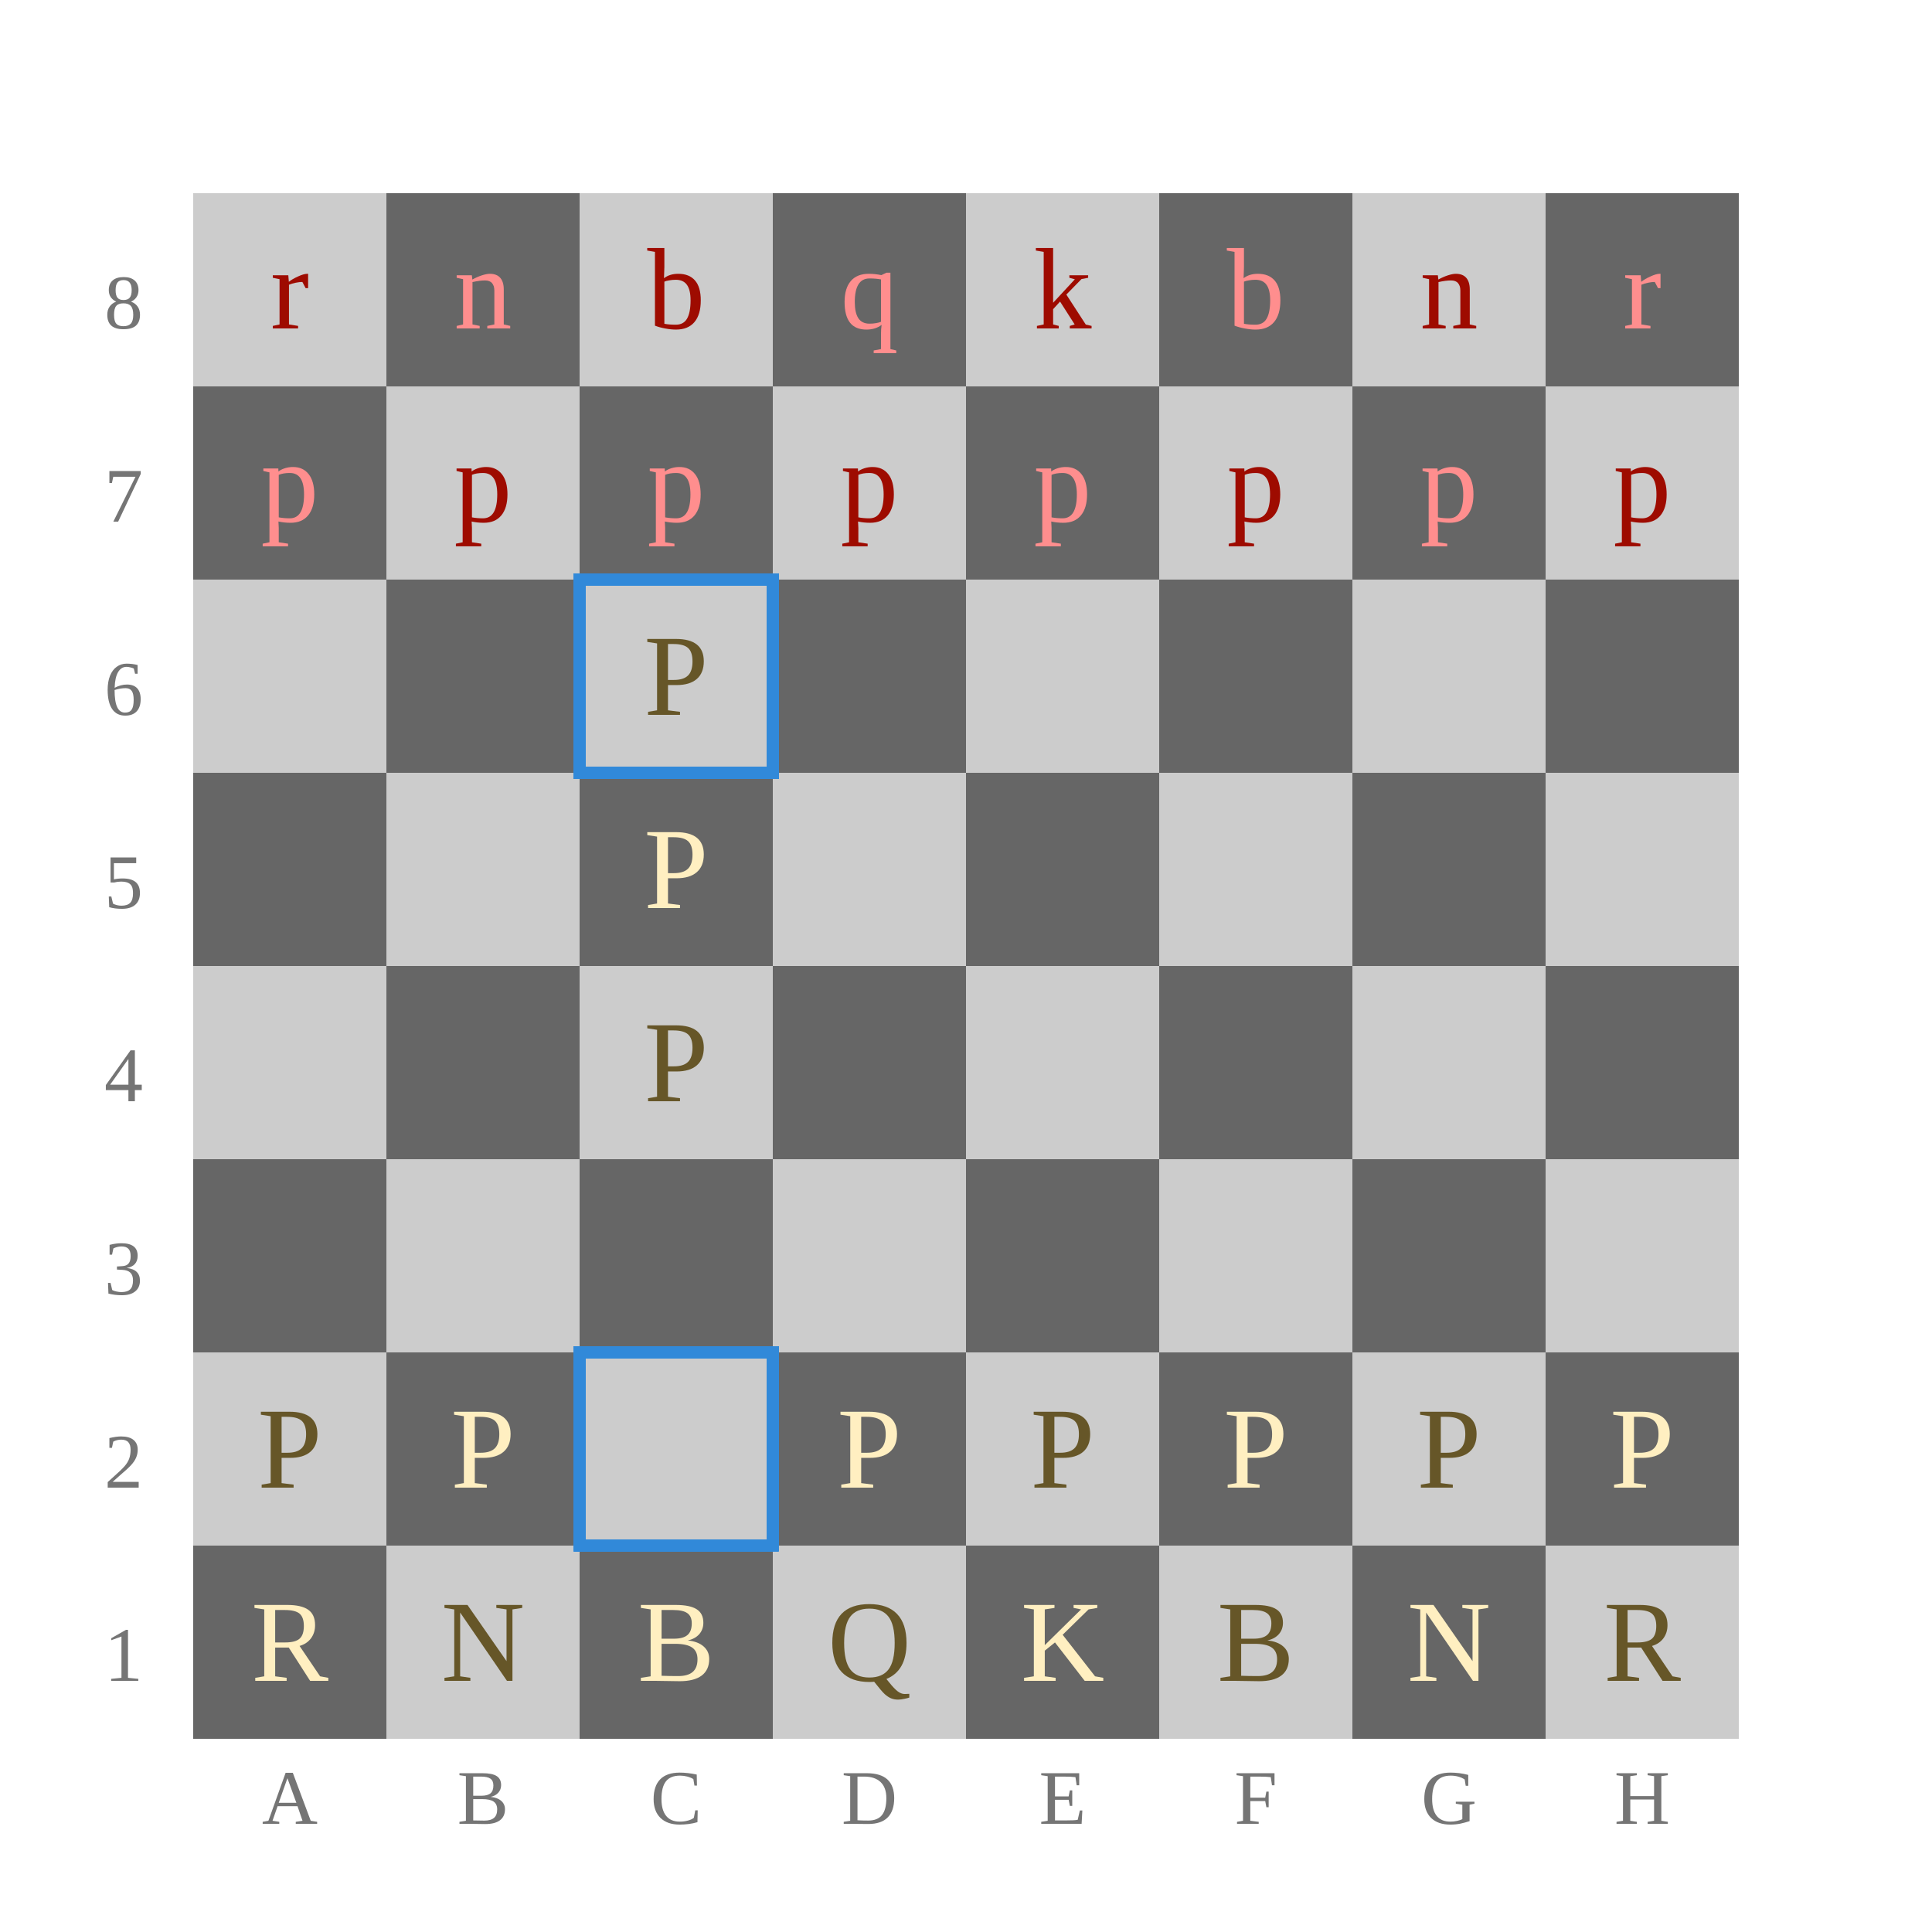
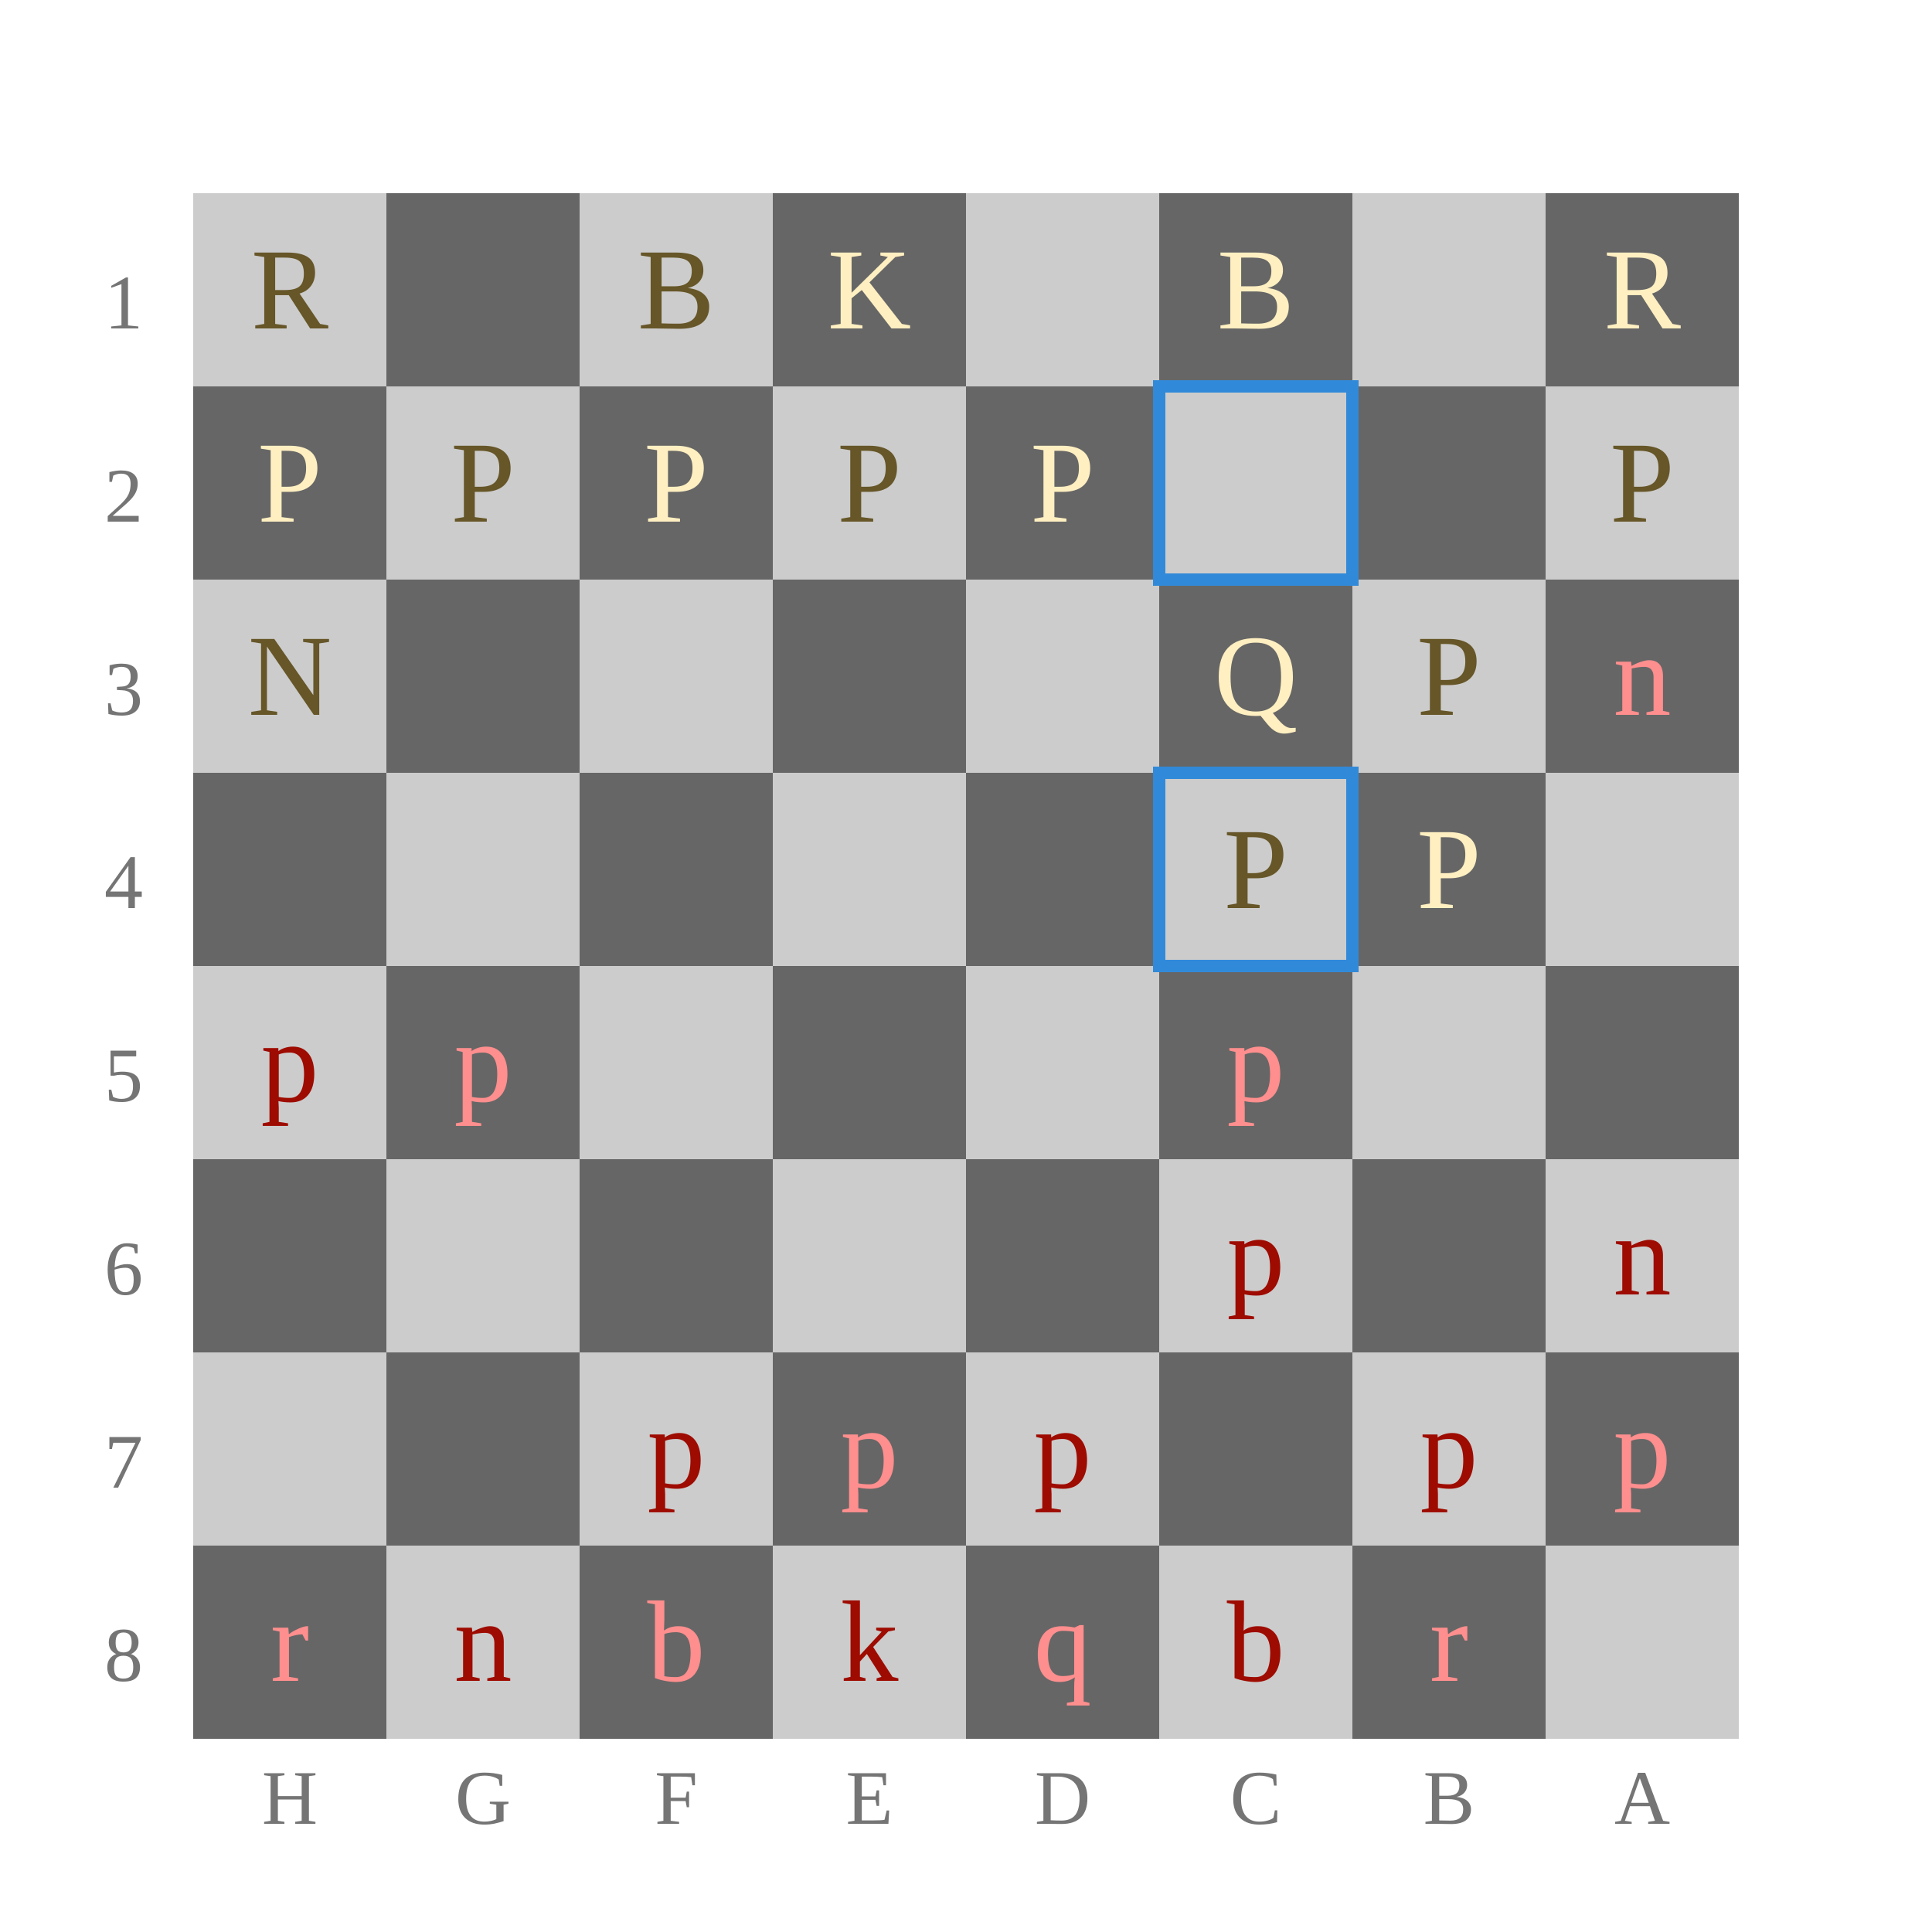
- <svg xmlns="http://www.w3.org/2000/svg" height="500" style="background-color: #000;" viewBox="0 0 500 500" width="500">
+ <svg xmlns="http://www.w3.org/2000/svg" height="500" style="background-color: #2f0300;" viewBox="0 0 500 500" width="500">
  <text fill="#757575" font-size="20" text-anchor="middle" x="75" y="472">
+ H
+ </text>
+   <text fill="#757575" font-size="20" text-anchor="middle" x="125" y="472">
+ G
+ </text>
+   <text fill="#757575" font-size="20" text-anchor="middle" x="175" y="472">
+ F
+ </text>
+   <text fill="#757575" font-size="20" text-anchor="middle" x="225" y="472">
+ E
+ </text>
+   <text fill="#757575" font-size="20" text-anchor="middle" x="275" y="472">
+ D
+ </text>
+   <text fill="#757575" font-size="20" text-anchor="middle" x="325" y="472">
+ C
+ </text>
+   <text fill="#757575" font-size="20" text-anchor="middle" x="375" y="472">
+ B
+ </text>
+   <text fill="#757575" font-size="20" text-anchor="middle" x="425" y="472">
A
</text>
-   <text fill="#757575" font-size="20" text-anchor="middle" x="125" y="472">
+   <text fill="#757575" font-size="20" text-anchor="middle" x="32" y="85">
+ 1
+ </text>
+   <text fill="#757575" font-size="20" text-anchor="middle" x="32" y="135">
+ 2
+ </text>
+   <text fill="#757575" font-size="20" text-anchor="middle" x="32" y="185">
+ 3
+ </text>
+   <text fill="#757575" font-size="20" text-anchor="middle" x="32" y="235">
+ 4
+ </text>
+   <text fill="#757575" font-size="20" text-anchor="middle" x="32" y="285">
+ 5
+ </text>
+   <text fill="#757575" font-size="20" text-anchor="middle" x="32" y="335">
+ 6
+ </text>
+   <text fill="#757575" font-size="20" text-anchor="middle" x="32" y="385">
+ 7
+ </text>
+   <text fill="#757575" font-size="20" text-anchor="middle" x="32" y="435">
+ 8
+ </text>
+   <rect fill="#ccc" height="50" width="50" x="50" y="50" />
+   <rect fill="none" height="50" stroke="#3189D9" stroke-width="3" width="50" x="300" y="100" />
+   <rect fill="none" height="50" stroke="#3189D9" stroke-width="3" width="50" x="300" y="200" />
+   <text fill="#665628" font-size="30" text-anchor="middle" x="75" y="85">
+ R
+ </text>
+   <rect fill="#666" height="50" width="50" x="100" y="50" />
+   <rect fill="#ccc" height="50" width="50" x="150" y="50" />
+   <rect fill="none" height="50" stroke="#3189D9" stroke-width="3" width="50" x="300" y="100" />
+   <rect fill="none" height="50" stroke="#3189D9" stroke-width="3" width="50" x="300" y="200" />
+   <text fill="#665628" font-size="30" text-anchor="middle" x="175" y="85">
B
</text>
-   <text fill="#757575" font-size="20" text-anchor="middle" x="175" y="472">
- C
- </text>
-   <text fill="#757575" font-size="20" text-anchor="middle" x="225" y="472">
- D
- </text>
-   <text fill="#757575" font-size="20" text-anchor="middle" x="275" y="472">
- E
- </text>
-   <text fill="#757575" font-size="20" text-anchor="middle" x="325" y="472">
- F
- </text>
-   <text fill="#757575" font-size="20" text-anchor="middle" x="375" y="472">
- G
- </text>
-   <text fill="#757575" font-size="20" text-anchor="middle" x="425" y="472">
- H
- </text>
-   <text fill="#757575" font-size="20" text-anchor="middle" x="32" y="85">
- 8
- </text>
-   <text fill="#757575" font-size="20" text-anchor="middle" x="32" y="135">
- 7
- </text>
-   <text fill="#757575" font-size="20" text-anchor="middle" x="32" y="185">
- 6
- </text>
-   <text fill="#757575" font-size="20" text-anchor="middle" x="32" y="235">
- 5
- </text>
-   <text fill="#757575" font-size="20" text-anchor="middle" x="32" y="285">
- 4
- </text>
-   <text fill="#757575" font-size="20" text-anchor="middle" x="32" y="335">
- 3
- </text>
-   <text fill="#757575" font-size="20" text-anchor="middle" x="32" y="385">
- 2
- </text>
-   <text fill="#757575" font-size="20" text-anchor="middle" x="32" y="435">
- 1
- </text>
-   <rect fill="#ccc" height="50" width="50" x="50" y="50" />
-   <rect fill="none" height="50" stroke="#3189D9" stroke-width="3" width="50" x="150" y="350" />
-   <rect fill="none" height="50" stroke="#3189D9" stroke-width="3" width="50" x="150" y="150" />
-   <text fill="#9e0b00" font-size="30" text-anchor="middle" x="75" y="85">
- r
- </text>
-   <rect fill="#666" height="50" width="50" x="100" y="50" />
-   <rect fill="none" height="50" stroke="#3189D9" stroke-width="3" width="50" x="150" y="350" />
-   <rect fill="none" height="50" stroke="#3189D9" stroke-width="3" width="50" x="150" y="150" />
-   <text fill="#ff8e8e" font-size="30" text-anchor="middle" x="125" y="85">
- n
- </text>
-   <rect fill="#ccc" height="50" width="50" x="150" y="50" />
-   <rect fill="none" height="50" stroke="#3189D9" stroke-width="3" width="50" x="150" y="350" />
-   <rect fill="none" height="50" stroke="#3189D9" stroke-width="3" width="50" x="150" y="150" />
-   <text fill="#9e0b00" font-size="30" text-anchor="middle" x="175" y="85">
- b
- </text>
  <rect fill="#666" height="50" width="50" x="200" y="50" />
-   <rect fill="none" height="50" stroke="#3189D9" stroke-width="3" width="50" x="150" y="350" />
-   <rect fill="none" height="50" stroke="#3189D9" stroke-width="3" width="50" x="150" y="150" />
-   <text fill="#ff8e8e" font-size="30" text-anchor="middle" x="225" y="85">
- q
+   <rect fill="none" height="50" stroke="#3189D9" stroke-width="3" width="50" x="300" y="100" />
+   <rect fill="none" height="50" stroke="#3189D9" stroke-width="3" width="50" x="300" y="200" />
+   <text fill="#ffefc1" font-size="30" text-anchor="middle" x="225" y="85">
+ K
</text>
  <rect fill="#ccc" height="50" width="50" x="250" y="50" />
-   <rect fill="none" height="50" stroke="#3189D9" stroke-width="3" width="50" x="150" y="350" />
-   <rect fill="none" height="50" stroke="#3189D9" stroke-width="3" width="50" x="150" y="150" />
-   <text fill="#9e0b00" font-size="30" text-anchor="middle" x="275" y="85">
- k
- </text>
  <rect fill="#666" height="50" width="50" x="300" y="50" />
-   <rect fill="none" height="50" stroke="#3189D9" stroke-width="3" width="50" x="150" y="350" />
-   <rect fill="none" height="50" stroke="#3189D9" stroke-width="3" width="50" x="150" y="150" />
-   <text fill="#ff8e8e" font-size="30" text-anchor="middle" x="325" y="85">
- b
+   <rect fill="none" height="50" stroke="#3189D9" stroke-width="3" width="50" x="300" y="100" />
+   <rect fill="none" height="50" stroke="#3189D9" stroke-width="3" width="50" x="300" y="200" />
+   <text fill="#ffefc1" font-size="30" text-anchor="middle" x="325" y="85">
+ B
</text>
  <rect fill="#ccc" height="50" width="50" x="350" y="50" />
-   <rect fill="none" height="50" stroke="#3189D9" stroke-width="3" width="50" x="150" y="350" />
-   <rect fill="none" height="50" stroke="#3189D9" stroke-width="3" width="50" x="150" y="150" />
-   <text fill="#9e0b00" font-size="30" text-anchor="middle" x="375" y="85">
- n
- </text>
  <rect fill="#666" height="50" width="50" x="400" y="50" />
-   <rect fill="none" height="50" stroke="#3189D9" stroke-width="3" width="50" x="150" y="350" />
-   <rect fill="none" height="50" stroke="#3189D9" stroke-width="3" width="50" x="150" y="150" />
-   <text fill="#ff8e8e" font-size="30" text-anchor="middle" x="425" y="85">
- r
+   <rect fill="none" height="50" stroke="#3189D9" stroke-width="3" width="50" x="300" y="100" />
+   <rect fill="none" height="50" stroke="#3189D9" stroke-width="3" width="50" x="300" y="200" />
+   <text fill="#ffefc1" font-size="30" text-anchor="middle" x="425" y="85">
+ R
</text>
  <rect fill="#666" height="50" width="50" x="50" y="100" />
-   <rect fill="none" height="50" stroke="#3189D9" stroke-width="3" width="50" x="150" y="350" />
-   <rect fill="none" height="50" stroke="#3189D9" stroke-width="3" width="50" x="150" y="150" />
-   <text fill="#ff8e8e" font-size="30" text-anchor="middle" x="75" y="135">
- p
+   <rect fill="none" height="50" stroke="#3189D9" stroke-width="3" width="50" x="300" y="100" />
+   <rect fill="none" height="50" stroke="#3189D9" stroke-width="3" width="50" x="300" y="200" />
+   <text fill="#ffefc1" font-size="30" text-anchor="middle" x="75" y="135">
+ P
</text>
  <rect fill="#ccc" height="50" width="50" x="100" y="100" />
-   <rect fill="none" height="50" stroke="#3189D9" stroke-width="3" width="50" x="150" y="350" />
-   <rect fill="none" height="50" stroke="#3189D9" stroke-width="3" width="50" x="150" y="150" />
-   <text fill="#9e0b00" font-size="30" text-anchor="middle" x="125" y="135">
- p
+   <rect fill="none" height="50" stroke="#3189D9" stroke-width="3" width="50" x="300" y="100" />
+   <rect fill="none" height="50" stroke="#3189D9" stroke-width="3" width="50" x="300" y="200" />
+   <text fill="#665628" font-size="30" text-anchor="middle" x="125" y="135">
+ P
</text>
  <rect fill="#666" height="50" width="50" x="150" y="100" />
-   <rect fill="none" height="50" stroke="#3189D9" stroke-width="3" width="50" x="150" y="350" />
-   <rect fill="none" height="50" stroke="#3189D9" stroke-width="3" width="50" x="150" y="150" />
-   <text fill="#ff8e8e" font-size="30" text-anchor="middle" x="175" y="135">
- p
+   <rect fill="none" height="50" stroke="#3189D9" stroke-width="3" width="50" x="300" y="100" />
+   <rect fill="none" height="50" stroke="#3189D9" stroke-width="3" width="50" x="300" y="200" />
+   <text fill="#ffefc1" font-size="30" text-anchor="middle" x="175" y="135">
+ P
</text>
  <rect fill="#ccc" height="50" width="50" x="200" y="100" />
-   <rect fill="none" height="50" stroke="#3189D9" stroke-width="3" width="50" x="150" y="350" />
-   <rect fill="none" height="50" stroke="#3189D9" stroke-width="3" width="50" x="150" y="150" />
-   <text fill="#9e0b00" font-size="30" text-anchor="middle" x="225" y="135">
- p
+   <rect fill="none" height="50" stroke="#3189D9" stroke-width="3" width="50" x="300" y="100" />
+   <rect fill="none" height="50" stroke="#3189D9" stroke-width="3" width="50" x="300" y="200" />
+   <text fill="#665628" font-size="30" text-anchor="middle" x="225" y="135">
+ P
</text>
  <rect fill="#666" height="50" width="50" x="250" y="100" />
-   <rect fill="none" height="50" stroke="#3189D9" stroke-width="3" width="50" x="150" y="350" />
-   <rect fill="none" height="50" stroke="#3189D9" stroke-width="3" width="50" x="150" y="150" />
-   <text fill="#ff8e8e" font-size="30" text-anchor="middle" x="275" y="135">
- p
+   <rect fill="none" height="50" stroke="#3189D9" stroke-width="3" width="50" x="300" y="100" />
+   <rect fill="none" height="50" stroke="#3189D9" stroke-width="3" width="50" x="300" y="200" />
+   <text fill="#ffefc1" font-size="30" text-anchor="middle" x="275" y="135">
+ P
</text>
  <rect fill="#ccc" height="50" width="50" x="300" y="100" />
-   <rect fill="none" height="50" stroke="#3189D9" stroke-width="3" width="50" x="150" y="350" />
-   <rect fill="none" height="50" stroke="#3189D9" stroke-width="3" width="50" x="150" y="150" />
-   <text fill="#9e0b00" font-size="30" text-anchor="middle" x="325" y="135">
- p
- </text>
  <rect fill="#666" height="50" width="50" x="350" y="100" />
-   <rect fill="none" height="50" stroke="#3189D9" stroke-width="3" width="50" x="150" y="350" />
-   <rect fill="none" height="50" stroke="#3189D9" stroke-width="3" width="50" x="150" y="150" />
-   <text fill="#ff8e8e" font-size="30" text-anchor="middle" x="375" y="135">
- p
- </text>
  <rect fill="#ccc" height="50" width="50" x="400" y="100" />
-   <rect fill="none" height="50" stroke="#3189D9" stroke-width="3" width="50" x="150" y="350" />
-   <rect fill="none" height="50" stroke="#3189D9" stroke-width="3" width="50" x="150" y="150" />
-   <text fill="#9e0b00" font-size="30" text-anchor="middle" x="425" y="135">
- p
+   <rect fill="none" height="50" stroke="#3189D9" stroke-width="3" width="50" x="300" y="100" />
+   <rect fill="none" height="50" stroke="#3189D9" stroke-width="3" width="50" x="300" y="200" />
+   <text fill="#665628" font-size="30" text-anchor="middle" x="425" y="135">
+ P
</text>
  <rect fill="#ccc" height="50" width="50" x="50" y="150" />
+   <rect fill="none" height="50" stroke="#3189D9" stroke-width="3" width="50" x="300" y="100" />
+   <rect fill="none" height="50" stroke="#3189D9" stroke-width="3" width="50" x="300" y="200" />
+   <text fill="#665628" font-size="30" text-anchor="middle" x="75" y="185">
+ N
+ </text>
  <rect fill="#666" height="50" width="50" x="100" y="150" />
  <rect fill="#ccc" height="50" width="50" x="150" y="150" />
-   <rect fill="none" height="50" stroke="#3189D9" stroke-width="3" width="50" x="150" y="350" />
-   <rect fill="none" height="50" stroke="#3189D9" stroke-width="3" width="50" x="150" y="150" />
-   <text fill="#665628" font-size="30" text-anchor="middle" x="175" y="185">
- P
- </text>
  <rect fill="#666" height="50" width="50" x="200" y="150" />
  <rect fill="#ccc" height="50" width="50" x="250" y="150" />
  <rect fill="#666" height="50" width="50" x="300" y="150" />
+   <rect fill="none" height="50" stroke="#3189D9" stroke-width="3" width="50" x="300" y="100" />
+   <rect fill="none" height="50" stroke="#3189D9" stroke-width="3" width="50" x="300" y="200" />
+   <text fill="#ffefc1" font-size="30" text-anchor="middle" x="325" y="185">
+ Q
+ </text>
  <rect fill="#ccc" height="50" width="50" x="350" y="150" />
+   <rect fill="none" height="50" stroke="#3189D9" stroke-width="3" width="50" x="300" y="100" />
+   <rect fill="none" height="50" stroke="#3189D9" stroke-width="3" width="50" x="300" y="200" />
+   <text fill="#665628" font-size="30" text-anchor="middle" x="375" y="185">
+ P
+ </text>
  <rect fill="#666" height="50" width="50" x="400" y="150" />
+   <rect fill="none" height="50" stroke="#3189D9" stroke-width="3" width="50" x="300" y="100" />
+   <rect fill="none" height="50" stroke="#3189D9" stroke-width="3" width="50" x="300" y="200" />
+   <text fill="#ff8e8e" font-size="30" text-anchor="middle" x="425" y="185">
+ n
+ </text>
  <rect fill="#666" height="50" width="50" x="50" y="200" />
  <rect fill="#ccc" height="50" width="50" x="100" y="200" />
  <rect fill="#666" height="50" width="50" x="150" y="200" />
-   <rect fill="none" height="50" stroke="#3189D9" stroke-width="3" width="50" x="150" y="350" />
-   <rect fill="none" height="50" stroke="#3189D9" stroke-width="3" width="50" x="150" y="150" />
-   <text fill="#ffefc1" font-size="30" text-anchor="middle" x="175" y="235">
- P
- </text>
  <rect fill="#ccc" height="50" width="50" x="200" y="200" />
  <rect fill="#666" height="50" width="50" x="250" y="200" />
  <rect fill="#ccc" height="50" width="50" x="300" y="200" />
+   <rect fill="none" height="50" stroke="#3189D9" stroke-width="3" width="50" x="300" y="100" />
+   <rect fill="none" height="50" stroke="#3189D9" stroke-width="3" width="50" x="300" y="200" />
+   <text fill="#665628" font-size="30" text-anchor="middle" x="325" y="235">
+ P
+ </text>
  <rect fill="#666" height="50" width="50" x="350" y="200" />
+   <rect fill="none" height="50" stroke="#3189D9" stroke-width="3" width="50" x="300" y="100" />
+   <rect fill="none" height="50" stroke="#3189D9" stroke-width="3" width="50" x="300" y="200" />
+   <text fill="#ffefc1" font-size="30" text-anchor="middle" x="375" y="235">
+ P
+ </text>
  <rect fill="#ccc" height="50" width="50" x="400" y="200" />
  <rect fill="#ccc" height="50" width="50" x="50" y="250" />
+   <rect fill="none" height="50" stroke="#3189D9" stroke-width="3" width="50" x="300" y="100" />
+   <rect fill="none" height="50" stroke="#3189D9" stroke-width="3" width="50" x="300" y="200" />
+   <text fill="#9e0b00" font-size="30" text-anchor="middle" x="75" y="285">
+ p
+ </text>
  <rect fill="#666" height="50" width="50" x="100" y="250" />
+   <rect fill="none" height="50" stroke="#3189D9" stroke-width="3" width="50" x="300" y="100" />
+   <rect fill="none" height="50" stroke="#3189D9" stroke-width="3" width="50" x="300" y="200" />
+   <text fill="#ff8e8e" font-size="30" text-anchor="middle" x="125" y="285">
+ p
+ </text>
  <rect fill="#ccc" height="50" width="50" x="150" y="250" />
-   <rect fill="none" height="50" stroke="#3189D9" stroke-width="3" width="50" x="150" y="350" />
-   <rect fill="none" height="50" stroke="#3189D9" stroke-width="3" width="50" x="150" y="150" />
-   <text fill="#665628" font-size="30" text-anchor="middle" x="175" y="285">
- P
- </text>
  <rect fill="#666" height="50" width="50" x="200" y="250" />
  <rect fill="#ccc" height="50" width="50" x="250" y="250" />
  <rect fill="#666" height="50" width="50" x="300" y="250" />
+   <rect fill="none" height="50" stroke="#3189D9" stroke-width="3" width="50" x="300" y="100" />
+   <rect fill="none" height="50" stroke="#3189D9" stroke-width="3" width="50" x="300" y="200" />
+   <text fill="#ff8e8e" font-size="30" text-anchor="middle" x="325" y="285">
+ p
+ </text>
  <rect fill="#ccc" height="50" width="50" x="350" y="250" />
  <rect fill="#666" height="50" width="50" x="400" y="250" />
  <rect fill="#666" height="50" width="50" x="50" y="300" />
  <rect fill="#ccc" height="50" width="50" x="100" y="300" />
  <rect fill="#666" height="50" width="50" x="150" y="300" />
  <rect fill="#ccc" height="50" width="50" x="200" y="300" />
  <rect fill="#666" height="50" width="50" x="250" y="300" />
  <rect fill="#ccc" height="50" width="50" x="300" y="300" />
+   <rect fill="none" height="50" stroke="#3189D9" stroke-width="3" width="50" x="300" y="100" />
+   <rect fill="none" height="50" stroke="#3189D9" stroke-width="3" width="50" x="300" y="200" />
+   <text fill="#9e0b00" font-size="30" text-anchor="middle" x="325" y="335">
+ p
+ </text>
  <rect fill="#666" height="50" width="50" x="350" y="300" />
  <rect fill="#ccc" height="50" width="50" x="400" y="300" />
+   <rect fill="none" height="50" stroke="#3189D9" stroke-width="3" width="50" x="300" y="100" />
+   <rect fill="none" height="50" stroke="#3189D9" stroke-width="3" width="50" x="300" y="200" />
+   <text fill="#9e0b00" font-size="30" text-anchor="middle" x="425" y="335">
+ n
+ </text>
  <rect fill="#ccc" height="50" width="50" x="50" y="350" />
-   <rect fill="none" height="50" stroke="#3189D9" stroke-width="3" width="50" x="150" y="350" />
-   <rect fill="none" height="50" stroke="#3189D9" stroke-width="3" width="50" x="150" y="150" />
-   <text fill="#665628" font-size="30" text-anchor="middle" x="75" y="385">
- P
- </text>
  <rect fill="#666" height="50" width="50" x="100" y="350" />
-   <rect fill="none" height="50" stroke="#3189D9" stroke-width="3" width="50" x="150" y="350" />
-   <rect fill="none" height="50" stroke="#3189D9" stroke-width="3" width="50" x="150" y="150" />
-   <text fill="#ffefc1" font-size="30" text-anchor="middle" x="125" y="385">
- P
- </text>
  <rect fill="#ccc" height="50" width="50" x="150" y="350" />
+   <rect fill="none" height="50" stroke="#3189D9" stroke-width="3" width="50" x="300" y="100" />
+   <rect fill="none" height="50" stroke="#3189D9" stroke-width="3" width="50" x="300" y="200" />
+   <text fill="#9e0b00" font-size="30" text-anchor="middle" x="175" y="385">
+ p
+ </text>
  <rect fill="#666" height="50" width="50" x="200" y="350" />
-   <rect fill="none" height="50" stroke="#3189D9" stroke-width="3" width="50" x="150" y="350" />
-   <rect fill="none" height="50" stroke="#3189D9" stroke-width="3" width="50" x="150" y="150" />
-   <text fill="#ffefc1" font-size="30" text-anchor="middle" x="225" y="385">
- P
+   <rect fill="none" height="50" stroke="#3189D9" stroke-width="3" width="50" x="300" y="100" />
+   <rect fill="none" height="50" stroke="#3189D9" stroke-width="3" width="50" x="300" y="200" />
+   <text fill="#ff8e8e" font-size="30" text-anchor="middle" x="225" y="385">
+ p
</text>
  <rect fill="#ccc" height="50" width="50" x="250" y="350" />
-   <rect fill="none" height="50" stroke="#3189D9" stroke-width="3" width="50" x="150" y="350" />
-   <rect fill="none" height="50" stroke="#3189D9" stroke-width="3" width="50" x="150" y="150" />
-   <text fill="#665628" font-size="30" text-anchor="middle" x="275" y="385">
- P
+   <rect fill="none" height="50" stroke="#3189D9" stroke-width="3" width="50" x="300" y="100" />
+   <rect fill="none" height="50" stroke="#3189D9" stroke-width="3" width="50" x="300" y="200" />
+   <text fill="#9e0b00" font-size="30" text-anchor="middle" x="275" y="385">
+ p
</text>
  <rect fill="#666" height="50" width="50" x="300" y="350" />
-   <rect fill="none" height="50" stroke="#3189D9" stroke-width="3" width="50" x="150" y="350" />
-   <rect fill="none" height="50" stroke="#3189D9" stroke-width="3" width="50" x="150" y="150" />
-   <text fill="#ffefc1" font-size="30" text-anchor="middle" x="325" y="385">
- P
- </text>
  <rect fill="#ccc" height="50" width="50" x="350" y="350" />
-   <rect fill="none" height="50" stroke="#3189D9" stroke-width="3" width="50" x="150" y="350" />
-   <rect fill="none" height="50" stroke="#3189D9" stroke-width="3" width="50" x="150" y="150" />
-   <text fill="#665628" font-size="30" text-anchor="middle" x="375" y="385">
- P
+   <rect fill="none" height="50" stroke="#3189D9" stroke-width="3" width="50" x="300" y="100" />
+   <rect fill="none" height="50" stroke="#3189D9" stroke-width="3" width="50" x="300" y="200" />
+   <text fill="#9e0b00" font-size="30" text-anchor="middle" x="375" y="385">
+ p
</text>
  <rect fill="#666" height="50" width="50" x="400" y="350" />
-   <rect fill="none" height="50" stroke="#3189D9" stroke-width="3" width="50" x="150" y="350" />
-   <rect fill="none" height="50" stroke="#3189D9" stroke-width="3" width="50" x="150" y="150" />
-   <text fill="#ffefc1" font-size="30" text-anchor="middle" x="425" y="385">
- P
+   <rect fill="none" height="50" stroke="#3189D9" stroke-width="3" width="50" x="300" y="100" />
+   <rect fill="none" height="50" stroke="#3189D9" stroke-width="3" width="50" x="300" y="200" />
+   <text fill="#ff8e8e" font-size="30" text-anchor="middle" x="425" y="385">
+ p
</text>
  <rect fill="#666" height="50" width="50" x="50" y="400" />
-   <rect fill="none" height="50" stroke="#3189D9" stroke-width="3" width="50" x="150" y="350" />
-   <rect fill="none" height="50" stroke="#3189D9" stroke-width="3" width="50" x="150" y="150" />
-   <text fill="#ffefc1" font-size="30" text-anchor="middle" x="75" y="435">
- R
+   <rect fill="none" height="50" stroke="#3189D9" stroke-width="3" width="50" x="300" y="100" />
+   <rect fill="none" height="50" stroke="#3189D9" stroke-width="3" width="50" x="300" y="200" />
+   <text fill="#ff8e8e" font-size="30" text-anchor="middle" x="75" y="435">
+ r
</text>
  <rect fill="#ccc" height="50" width="50" x="100" y="400" />
-   <rect fill="none" height="50" stroke="#3189D9" stroke-width="3" width="50" x="150" y="350" />
-   <rect fill="none" height="50" stroke="#3189D9" stroke-width="3" width="50" x="150" y="150" />
-   <text fill="#665628" font-size="30" text-anchor="middle" x="125" y="435">
- N
+   <rect fill="none" height="50" stroke="#3189D9" stroke-width="3" width="50" x="300" y="100" />
+   <rect fill="none" height="50" stroke="#3189D9" stroke-width="3" width="50" x="300" y="200" />
+   <text fill="#9e0b00" font-size="30" text-anchor="middle" x="125" y="435">
+ n
</text>
  <rect fill="#666" height="50" width="50" x="150" y="400" />
-   <rect fill="none" height="50" stroke="#3189D9" stroke-width="3" width="50" x="150" y="350" />
-   <rect fill="none" height="50" stroke="#3189D9" stroke-width="3" width="50" x="150" y="150" />
-   <text fill="#ffefc1" font-size="30" text-anchor="middle" x="175" y="435">
- B
+   <rect fill="none" height="50" stroke="#3189D9" stroke-width="3" width="50" x="300" y="100" />
+   <rect fill="none" height="50" stroke="#3189D9" stroke-width="3" width="50" x="300" y="200" />
+   <text fill="#ff8e8e" font-size="30" text-anchor="middle" x="175" y="435">
+ b
</text>
  <rect fill="#ccc" height="50" width="50" x="200" y="400" />
-   <rect fill="none" height="50" stroke="#3189D9" stroke-width="3" width="50" x="150" y="350" />
-   <rect fill="none" height="50" stroke="#3189D9" stroke-width="3" width="50" x="150" y="150" />
-   <text fill="#665628" font-size="30" text-anchor="middle" x="225" y="435">
- Q
+   <rect fill="none" height="50" stroke="#3189D9" stroke-width="3" width="50" x="300" y="100" />
+   <rect fill="none" height="50" stroke="#3189D9" stroke-width="3" width="50" x="300" y="200" />
+   <text fill="#9e0b00" font-size="30" text-anchor="middle" x="225" y="435">
+ k
</text>
  <rect fill="#666" height="50" width="50" x="250" y="400" />
-   <rect fill="none" height="50" stroke="#3189D9" stroke-width="3" width="50" x="150" y="350" />
-   <rect fill="none" height="50" stroke="#3189D9" stroke-width="3" width="50" x="150" y="150" />
-   <text fill="#ffefc1" font-size="30" text-anchor="middle" x="275" y="435">
- K
+   <rect fill="none" height="50" stroke="#3189D9" stroke-width="3" width="50" x="300" y="100" />
+   <rect fill="none" height="50" stroke="#3189D9" stroke-width="3" width="50" x="300" y="200" />
+   <text fill="#ff8e8e" font-size="30" text-anchor="middle" x="275" y="435">
+ q
</text>
  <rect fill="#ccc" height="50" width="50" x="300" y="400" />
-   <rect fill="none" height="50" stroke="#3189D9" stroke-width="3" width="50" x="150" y="350" />
-   <rect fill="none" height="50" stroke="#3189D9" stroke-width="3" width="50" x="150" y="150" />
-   <text fill="#665628" font-size="30" text-anchor="middle" x="325" y="435">
- B
+   <rect fill="none" height="50" stroke="#3189D9" stroke-width="3" width="50" x="300" y="100" />
+   <rect fill="none" height="50" stroke="#3189D9" stroke-width="3" width="50" x="300" y="200" />
+   <text fill="#9e0b00" font-size="30" text-anchor="middle" x="325" y="435">
+ b
</text>
  <rect fill="#666" height="50" width="50" x="350" y="400" />
-   <rect fill="none" height="50" stroke="#3189D9" stroke-width="3" width="50" x="150" y="350" />
-   <rect fill="none" height="50" stroke="#3189D9" stroke-width="3" width="50" x="150" y="150" />
-   <text fill="#ffefc1" font-size="30" text-anchor="middle" x="375" y="435">
- N
+   <rect fill="none" height="50" stroke="#3189D9" stroke-width="3" width="50" x="300" y="100" />
+   <rect fill="none" height="50" stroke="#3189D9" stroke-width="3" width="50" x="300" y="200" />
+   <text fill="#ff8e8e" font-size="30" text-anchor="middle" x="375" y="435">
+ r
</text>
  <rect fill="#ccc" height="50" width="50" x="400" y="400" />
-   <rect fill="none" height="50" stroke="#3189D9" stroke-width="3" width="50" x="150" y="350" />
-   <rect fill="none" height="50" stroke="#3189D9" stroke-width="3" width="50" x="150" y="150" />
-   <text fill="#665628" font-size="30" text-anchor="middle" x="425" y="435">
- R
- </text>
</svg>
